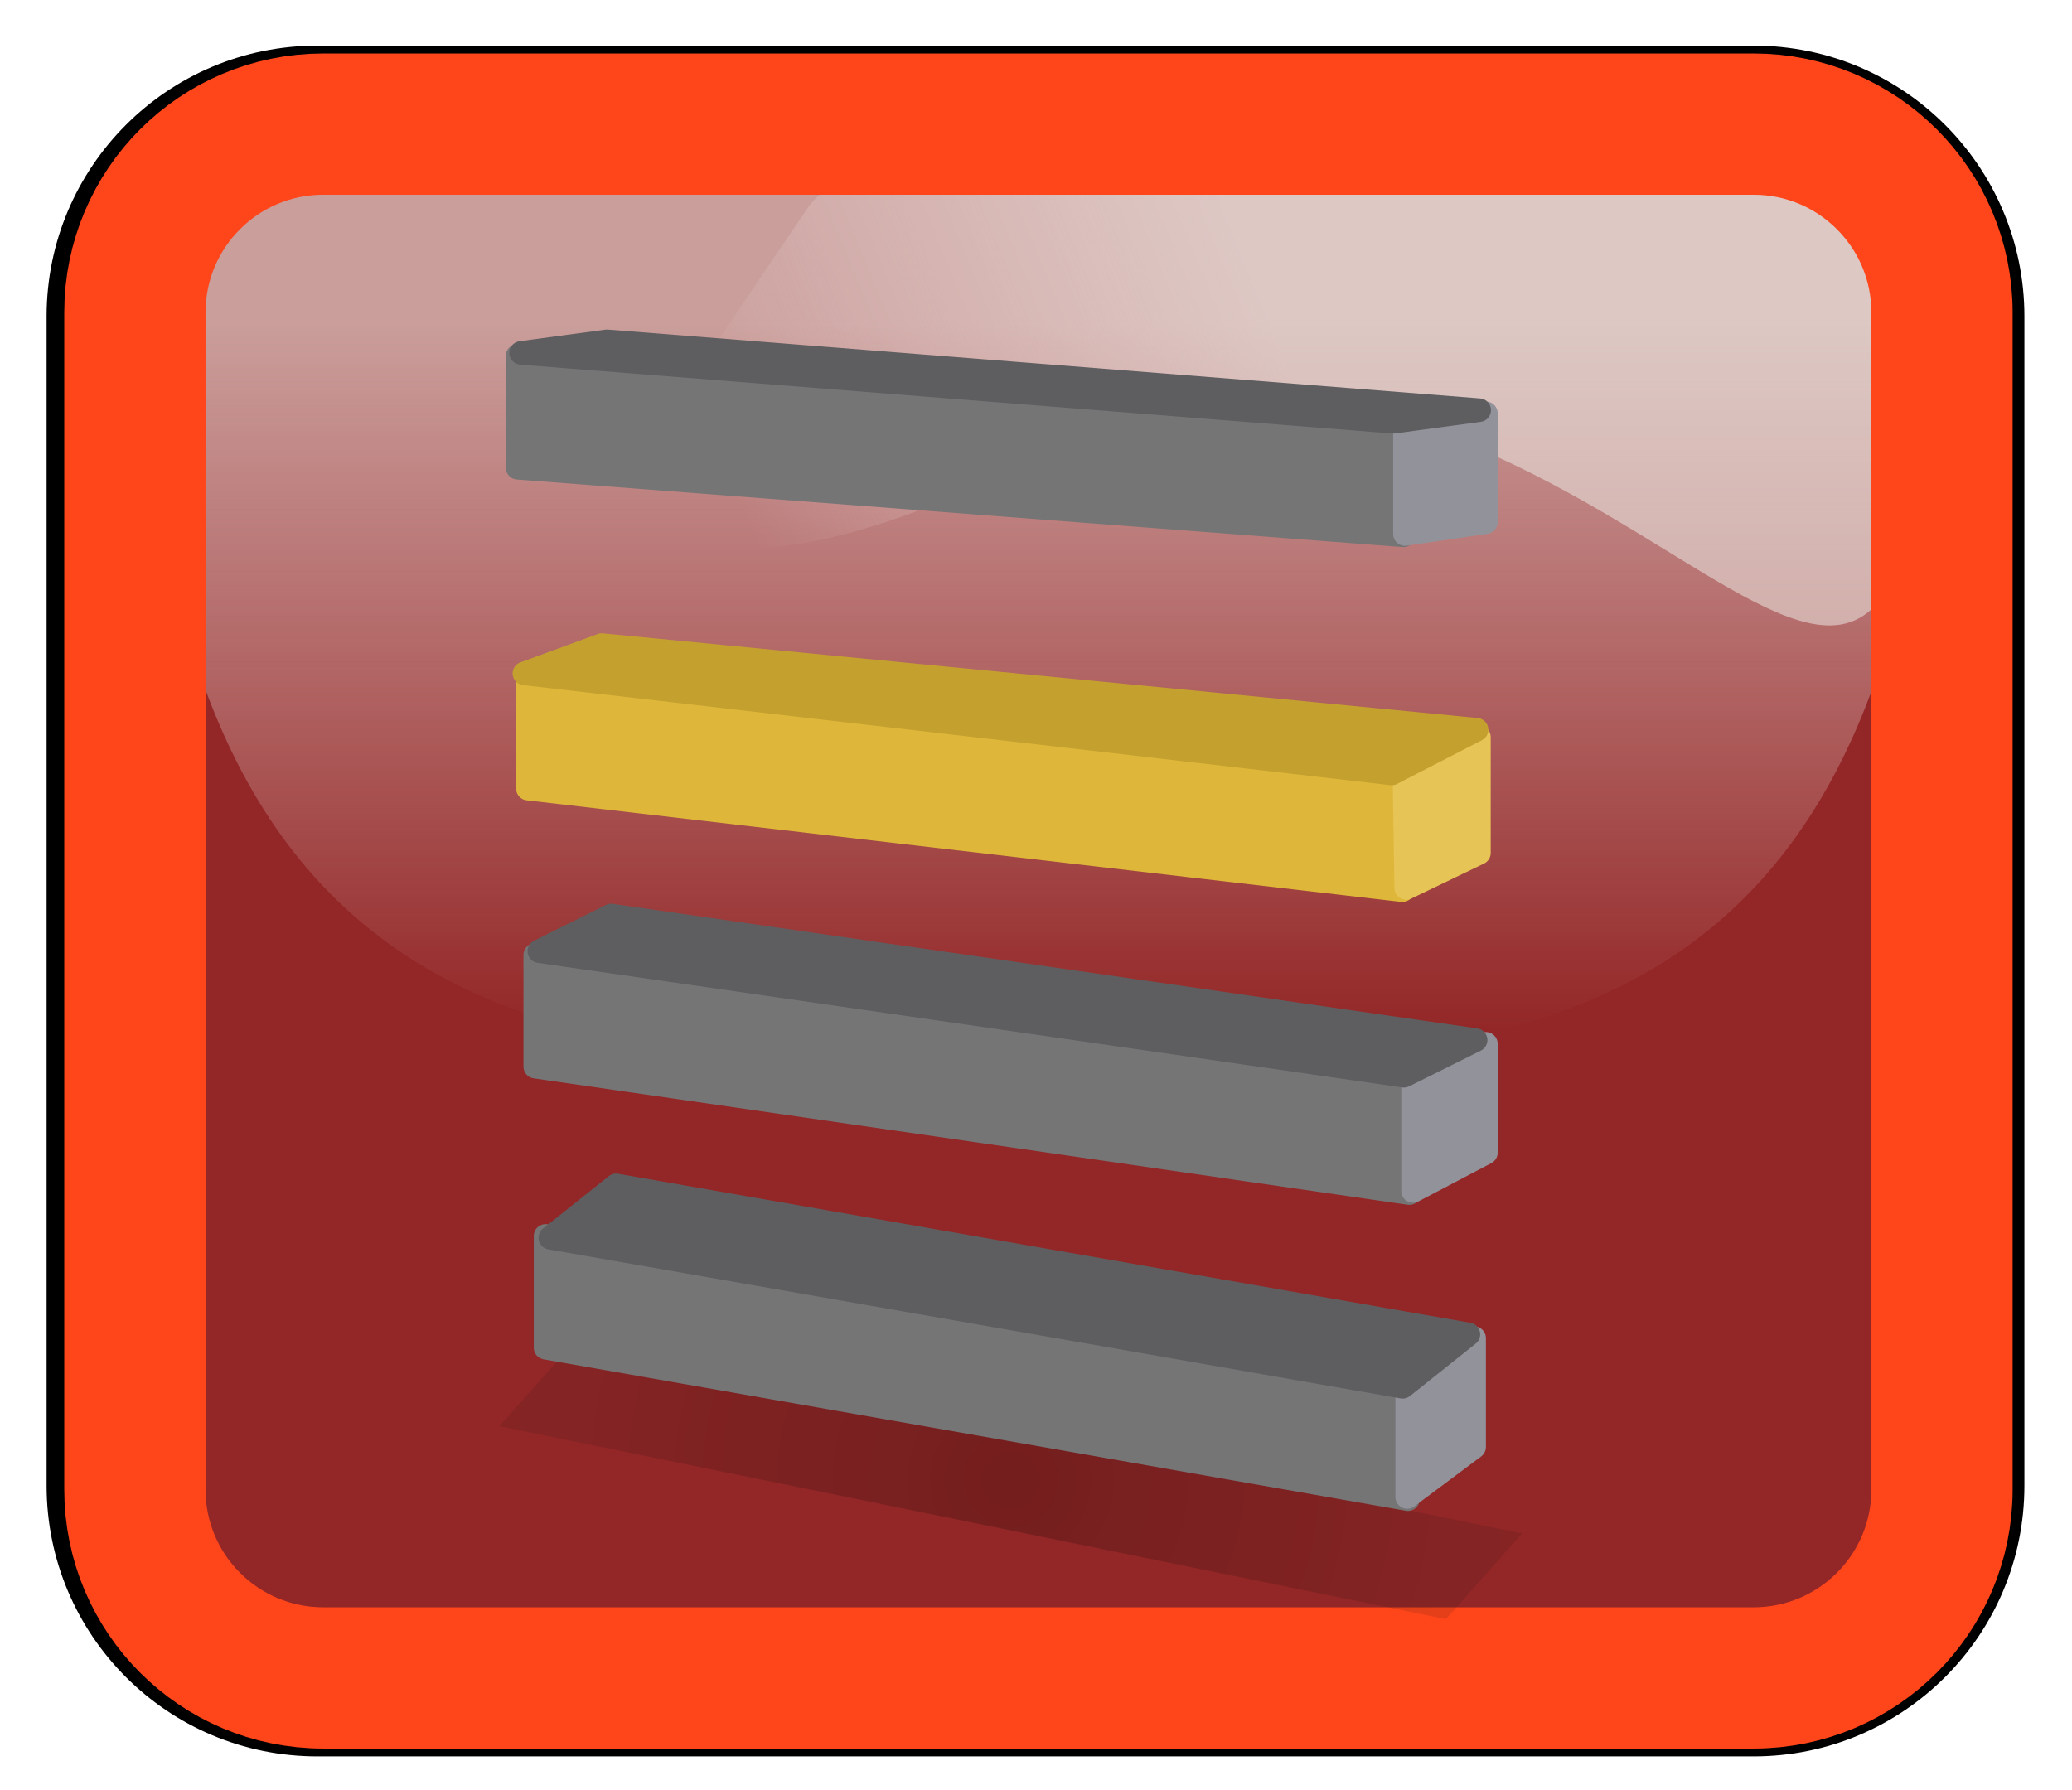
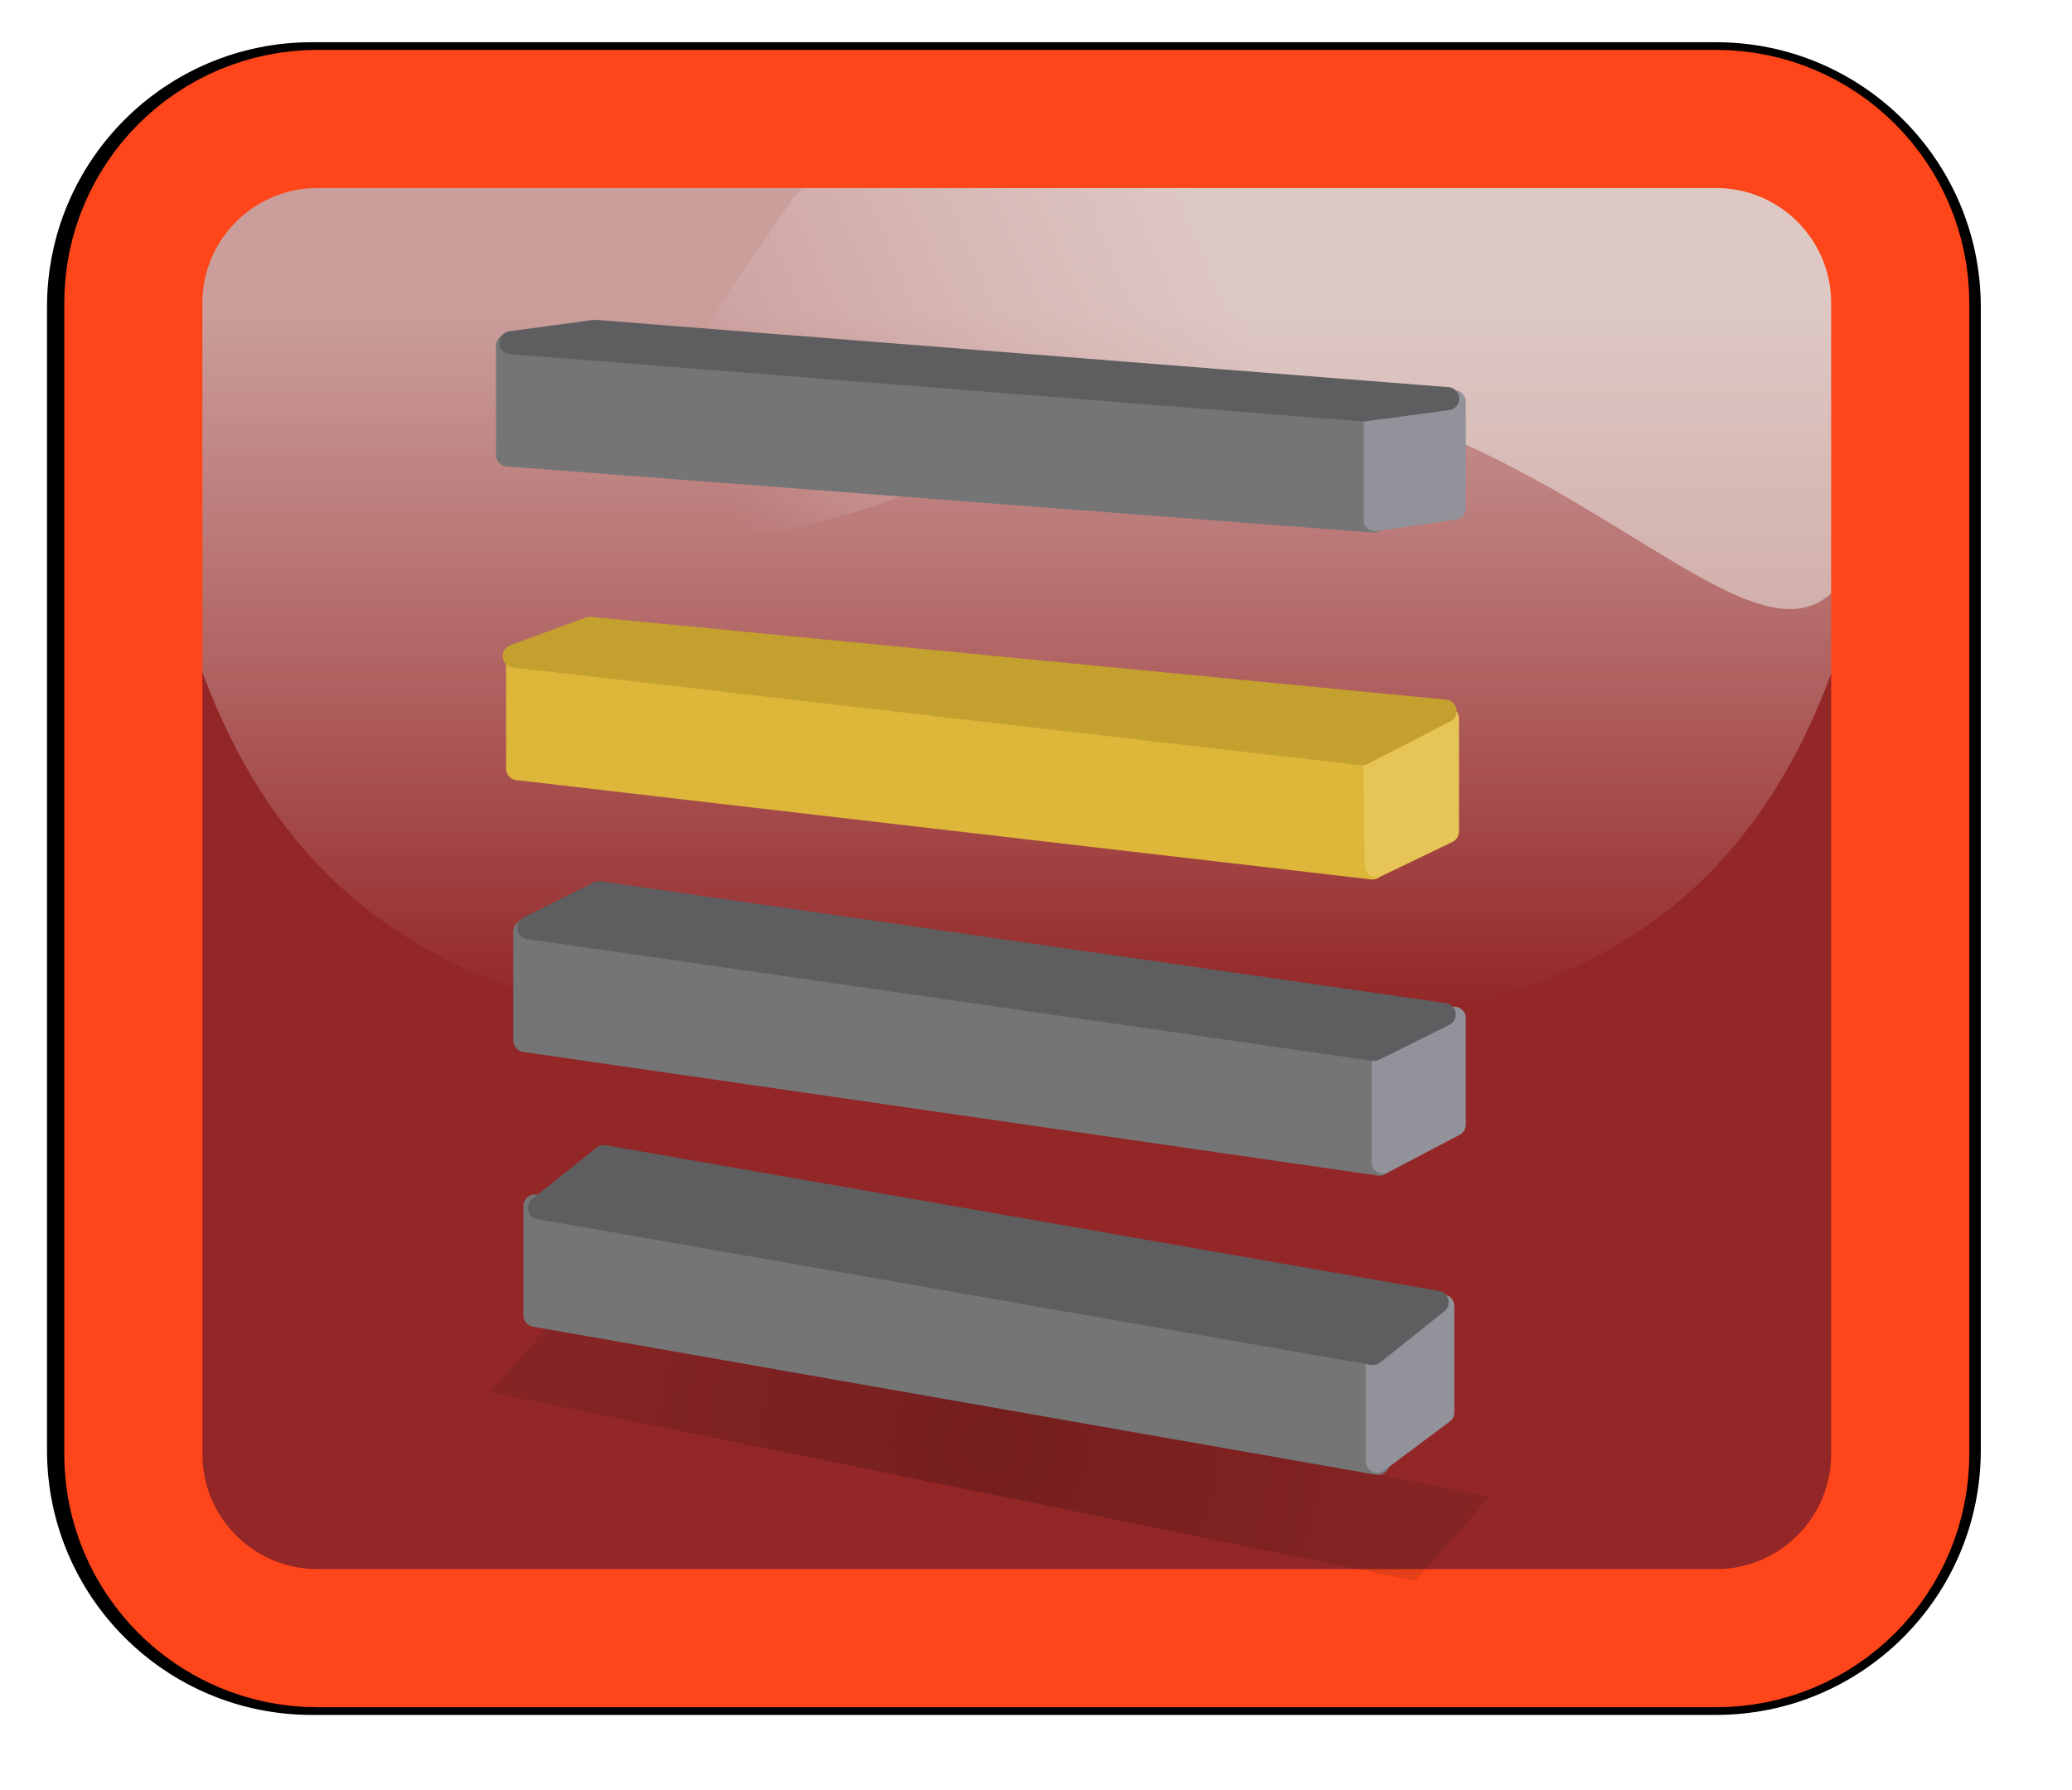
- <svg xmlns="http://www.w3.org/2000/svg" version="1.1" baseProfile="full" width="88" height="76" viewBox="0 0 88.00 76.00" enable-background="new 0 0 88.00 76.00" xml:space="preserve">
-   <path fill="#932626" fill-opacity="1" stroke-linejoin="round" stroke="#000000" stroke-opacity="1" d="M 13.479,2.437L 74.479,2.437C 80.554,2.437 85.479,7.362 85.479,13.438L 85.479,63.104C 85.479,69.179 80.554,74.104 74.479,74.104L 13.479,74.104C 7.404,74.104 2.479,69.179 2.479,63.104L 2.479,13.438C 2.479,7.362 7.404,2.437 13.479,2.437 Z " />
+ <svg xmlns="http://www.w3.org/2000/svg" version="1.1" baseProfile="full" width="90" height="77.727" viewBox="0 0 90.00 77.73" enable-background="new 0 0 90.00 77.73" xml:space="preserve">
+   <path fill="#932626" fill-opacity="1" stroke-linejoin="round" stroke="#000000" stroke-opacity="1" d="M 13.54,2.334L 74.54,2.334C 80.615,2.334 85.54,7.259 85.54,13.334L 85.54,63.001C 85.54,69.076 80.615,74.001 74.54,74.001L 13.54,74.001C 7.465,74.001 2.54,69.076 2.54,63.001L 2.54,13.334C 2.54,7.259 7.465,2.334 13.54,2.334 Z " />
  <linearGradient id="SVGID_Fill1_" gradientUnits="objectBoundingBox" x1="0.504" y1="-0.275" x2="2.054" y2="-0.275" gradientTransform="rotate(90 0.503869 -0.274908)">
    <stop offset="0.316" stop-color="#F0F1EC" stop-opacity="0.592" />
    <stop offset="0.8" stop-color="#FFFFFF" stop-opacity="0" />
  </linearGradient>
-   <path fill="url(#SVGID_Fill1_)" stroke-width="0.2" stroke-linejoin="round" d="M 73.499,4.922L 15.388,4.922C 12.354,4.922 8.58,5.769 5.812,9.567L 5.878,9.567C 5.944,45.166 24.044,45.287 44.422,45.287C 64.799,45.287 82.108,44.942 82.438,9.483L 82.438,9.511C 80.988,7.444 79.077,5.322 73.499,4.922 Z " />
+   <path fill="url(#SVGID_Fill1_)" stroke-width="0.2" stroke-linejoin="round" d="M 73.56,4.818L 15.449,4.818C 12.415,4.818 8.641,5.665 5.874,9.463L 5.94,9.463C 6.005,45.062 24.106,45.183 44.483,45.183C 64.86,45.183 82.169,44.839 82.499,9.38L 82.499,9.408C 81.049,7.341 79.138,5.218 73.56,4.818 Z " />
  <linearGradient id="SVGID_Fill2_" gradientUnits="objectBoundingBox" x1="0.94" y1="0.437" x2="2.525" y2="0.437" gradientTransform="rotate(170.5466 0.940186 0.437275)">
    <stop offset="0.274" stop-color="#F0F1EC" stop-opacity="0.502" />
    <stop offset="0.563" stop-color="#FFFFFF" stop-opacity="0" />
  </linearGradient>
-   <path fill="url(#SVGID_Fill2_)" stroke-width="0.2" stroke-linejoin="round" d="M 73.268,4.875L 56.281,6.737C 53.247,6.737 37.13,4.949 34.363,8.748L 26.281,20.664C 30.64,27.669 45.959,18.578 48.331,16.828C 71.962,13.812 81.877,44.896 82.207,9.437L 82.207,9.464C 80.757,7.398 78.847,5.275 73.268,4.875 Z " />
-   <path fill="none" stroke-width="6" stroke-linejoin="round" stroke="#FF451A" stroke-opacity="1" d="M 13.729,5.271L 74.479,5.271C 78.897,5.271 82.479,8.853 82.479,13.271L 82.479,63.271C 82.479,67.689 78.897,71.271 74.479,71.271L 13.729,71.271C 9.311,71.271 5.729,67.689 5.729,63.271L 5.729,13.271C 5.729,8.853 9.311,5.271 13.729,5.271 Z " />
-   <path fill="#757576" fill-opacity="1" stroke-linejoin="round" stroke="#757576" stroke-opacity="1" d="M 21.983,15.118L 59.608,17.989L 59.608,22.739L 21.983,19.869L 21.983,15.118 Z " />
-   <radialGradient id="SVGID_Fill3_" cx="42.927" cy="62.857" r="22.218" gradientUnits="userSpaceOnUse">
+   <path fill="url(#SVGID_Fill2_)" stroke-width="0.2" stroke-linejoin="round" d="M 73.33,4.771L 56.342,6.633C 53.308,6.633 37.191,4.846 34.424,8.644L 26.342,20.56C 30.701,27.566 46.02,18.475 48.392,16.725C 72.023,13.708 81.939,44.792 82.268,9.333L 82.268,9.361C 80.819,7.294 78.908,5.172 73.33,4.771 Z " />
+   <path fill="none" stroke-width="6" stroke-linejoin="round" stroke="#FF451A" stroke-opacity="1" d="M 13.79,5.168L 74.54,5.168C 78.959,5.168 82.54,8.749 82.54,13.168L 82.54,63.167C 82.54,67.586 78.959,71.167 74.54,71.167L 13.79,71.167C 9.372,71.167 5.79,67.586 5.79,63.167L 5.79,13.168C 5.79,8.749 9.372,5.168 13.79,5.168 Z " />
+   <path fill="#757576" fill-opacity="1" stroke-linejoin="round" stroke="#757576" stroke-opacity="1" d="M 22.044,15.015L 59.669,17.885L 59.669,22.635L 22.044,19.765L 22.044,15.015 Z " />
+   <radialGradient id="SVGID_Fill3_" cx="42.988" cy="62.754" r="22.218" gradientUnits="userSpaceOnUse">
    <stop offset="0" stop-color="#000000" stop-opacity="0.208" />
    <stop offset="1" stop-color="#111111" stop-opacity="0.098" />
  </radialGradient>
-   <path fill="url(#SVGID_Fill3_)" stroke-width="0.2" stroke-linejoin="round" d="M 24.444,56.941L 64.645,65.135L 61.41,68.773L 21.209,60.58L 24.444,56.941 Z " />
-   <path fill="#DEB73A" fill-opacity="1" stroke-linejoin="round" stroke="#DEB73A" stroke-opacity="1" d="M 22.42,28.746L 59.729,32.812L 59.562,37.812L 22.42,33.496L 22.42,28.746 Z " />
-   <path fill="#757576" fill-opacity="1" stroke-linejoin="round" stroke="#757576" stroke-opacity="1" d="M 22.733,40.558L 59.858,45.929L 59.858,50.679L 22.733,45.308L 22.733,40.558 Z " />
-   <path fill="#757576" fill-opacity="1" stroke-linejoin="round" stroke="#757576" stroke-opacity="1" d="M 23.17,52.496L 59.795,58.929L 59.795,63.679L 23.17,57.246L 23.17,52.496 Z " />
-   <path fill="#E7C456" fill-opacity="1" stroke-linejoin="round" stroke="#E7C456" stroke-opacity="1" d="M 59.646,32.896L 62.812,31.312L 62.812,36.229L 59.724,37.717L 59.646,32.896 Z " />
-   <path fill="#92929A" fill-opacity="1" stroke-linejoin="round" stroke="#92929A" stroke-opacity="1" d="M 60.014,45.962L 63.108,44.337L 63.108,48.962L 60.014,50.587L 60.014,45.962 Z " />
-   <path fill="#92929A" fill-opacity="1" stroke-linejoin="round" stroke="#92929A" stroke-opacity="1" d="M 59.764,58.962L 62.608,56.838L 62.608,61.463L 59.764,63.587L 59.764,58.962 Z " />
-   <path fill="#C4A02E" fill-opacity="1" stroke-linejoin="round" stroke="#C4A02E" stroke-opacity="1" d="M 25.558,27.399L 62.711,30.995L 59.104,32.854L 22.271,28.604L 25.558,27.399 Z " />
-   <path fill="#92929A" fill-opacity="1" stroke-linejoin="round" stroke="#92929A" stroke-opacity="1" d="M 59.67,18.058L 63.108,17.556L 63.108,22.181L 59.67,22.683L 59.67,18.058 Z " />
-   <path fill="#5E5E60" fill-opacity="1" stroke-linejoin="round" stroke="#5E5E60" stroke-opacity="1" d="M 25.777,14.498L 62.823,17.422L 59.177,17.915L 22.131,14.99L 25.777,14.498 Z " />
-   <path fill="#5E5E60" fill-opacity="1" stroke-linejoin="round" stroke="#5E5E60" stroke-opacity="1" d="M 25.953,38.886L 62.672,44.177L 59.625,45.695L 22.906,40.404L 25.953,38.886 Z " />
-   <path fill="#5E5E60" fill-opacity="1" stroke-linejoin="round" stroke="#5E5E60" stroke-opacity="1" d="M 26.167,50.349L 62.365,56.679L 59.571,58.907L 23.373,52.576L 26.167,50.349 Z " />
+   <path fill="url(#SVGID_Fill3_)" stroke-width="0.2" stroke-linejoin="round" d="M 24.505,56.838L 64.706,65.032L 61.471,68.67L 21.27,60.476L 24.505,56.838 Z " />
+   <path fill="#DEB73A" fill-opacity="1" stroke-linejoin="round" stroke="#DEB73A" stroke-opacity="1" d="M 22.482,28.642L 59.79,32.709L 59.624,37.709L 22.482,33.392L 22.482,28.642 Z " />
+   <path fill="#757576" fill-opacity="1" stroke-linejoin="round" stroke="#757576" stroke-opacity="1" d="M 22.794,40.455L 59.919,45.826L 59.919,50.576L 22.794,45.205L 22.794,40.455 Z " />
+   <path fill="#757576" fill-opacity="1" stroke-linejoin="round" stroke="#757576" stroke-opacity="1" d="M 23.232,52.392L 59.856,58.825L 59.856,63.575L 23.232,57.142L 23.232,52.392 Z " />
+   <path fill="#E7C456" fill-opacity="1" stroke-linejoin="round" stroke="#E7C456" stroke-opacity="1" d="M 59.707,32.792L 62.874,31.209L 62.874,36.126L 59.785,37.614L 59.707,32.792 Z " />
+   <path fill="#92929A" fill-opacity="1" stroke-linejoin="round" stroke="#92929A" stroke-opacity="1" d="M 60.075,45.859L 63.169,44.234L 63.169,48.859L 60.075,50.484L 60.075,45.859 Z " />
+   <path fill="#92929A" fill-opacity="1" stroke-linejoin="round" stroke="#92929A" stroke-opacity="1" d="M 59.825,58.859L 62.669,56.734L 62.669,61.359L 59.825,63.484L 59.825,58.859 Z " />
+   <path fill="#C4A02E" fill-opacity="1" stroke-linejoin="round" stroke="#C4A02E" stroke-opacity="1" d="M 25.619,27.296L 62.772,30.892L 59.165,32.751L 22.332,28.501L 25.619,27.296 Z " />
+   <path fill="#92929A" fill-opacity="1" stroke-linejoin="round" stroke="#92929A" stroke-opacity="1" d="M 59.731,17.955L 63.169,17.453L 63.169,22.078L 59.731,22.58L 59.731,17.955 Z " />
+   <path fill="#5E5E60" fill-opacity="1" stroke-linejoin="round" stroke="#5E5E60" stroke-opacity="1" d="M 25.838,14.394L 62.884,17.319L 59.238,17.811L 22.192,14.886L 25.838,14.394 Z " />
+   <path fill="#5E5E60" fill-opacity="1" stroke-linejoin="round" stroke="#5E5E60" stroke-opacity="1" d="M 26.014,38.782L 62.734,44.073L 59.687,45.591L 22.967,40.3L 26.014,38.782 Z " />
+   <path fill="#5E5E60" fill-opacity="1" stroke-linejoin="round" stroke="#5E5E60" stroke-opacity="1" d="M 26.228,50.245L 62.426,56.576L 59.632,58.803L 23.434,52.473L 26.228,50.245 Z " />
</svg>
